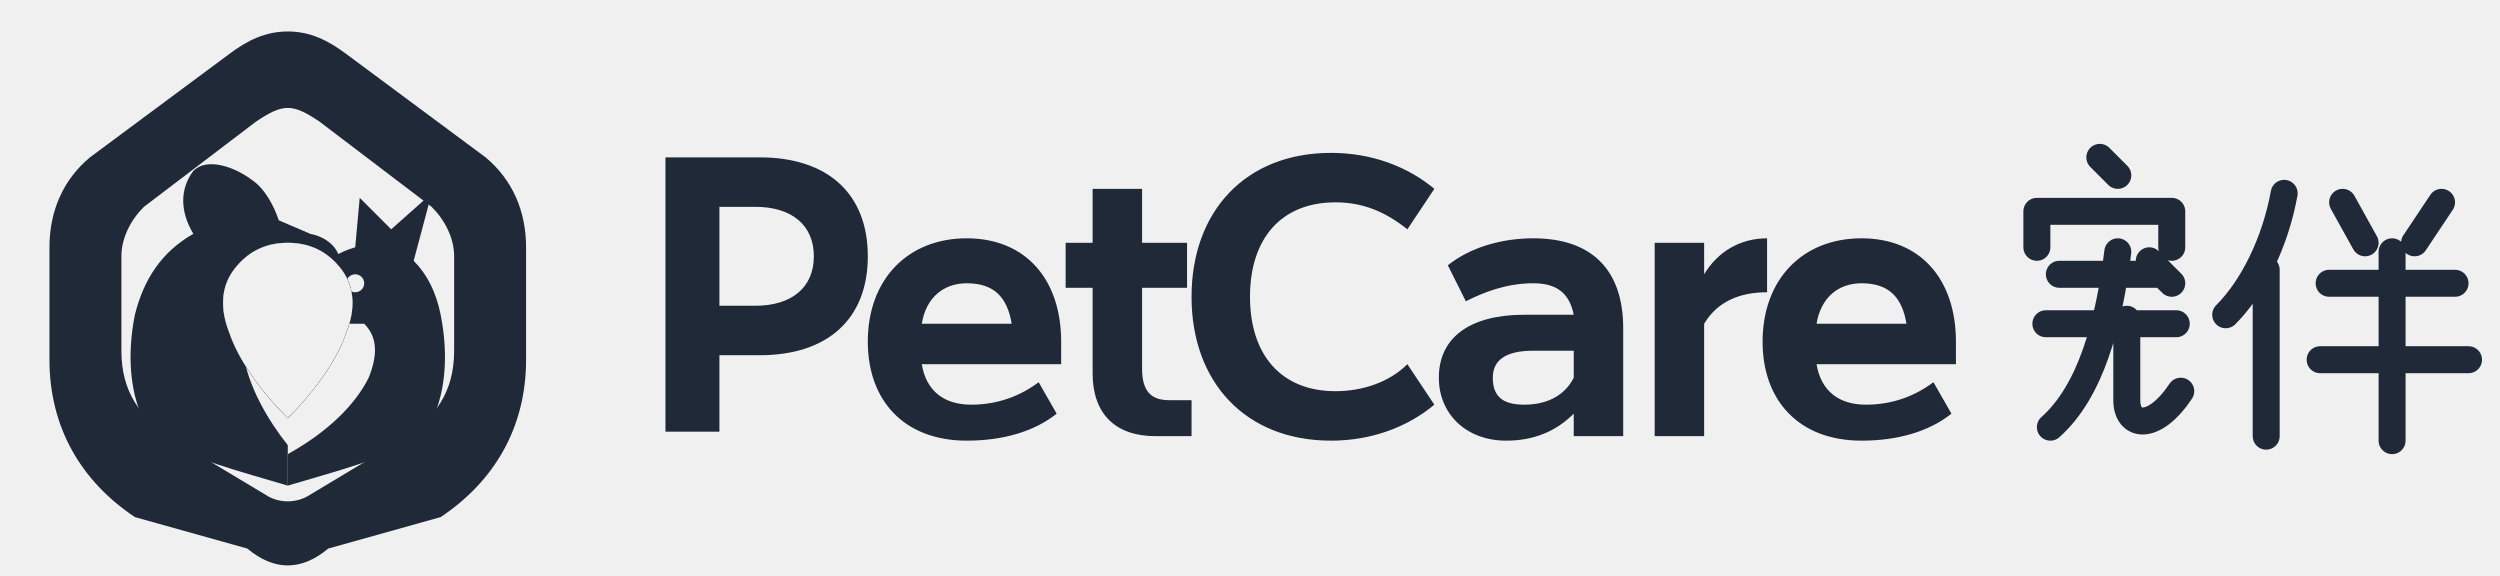
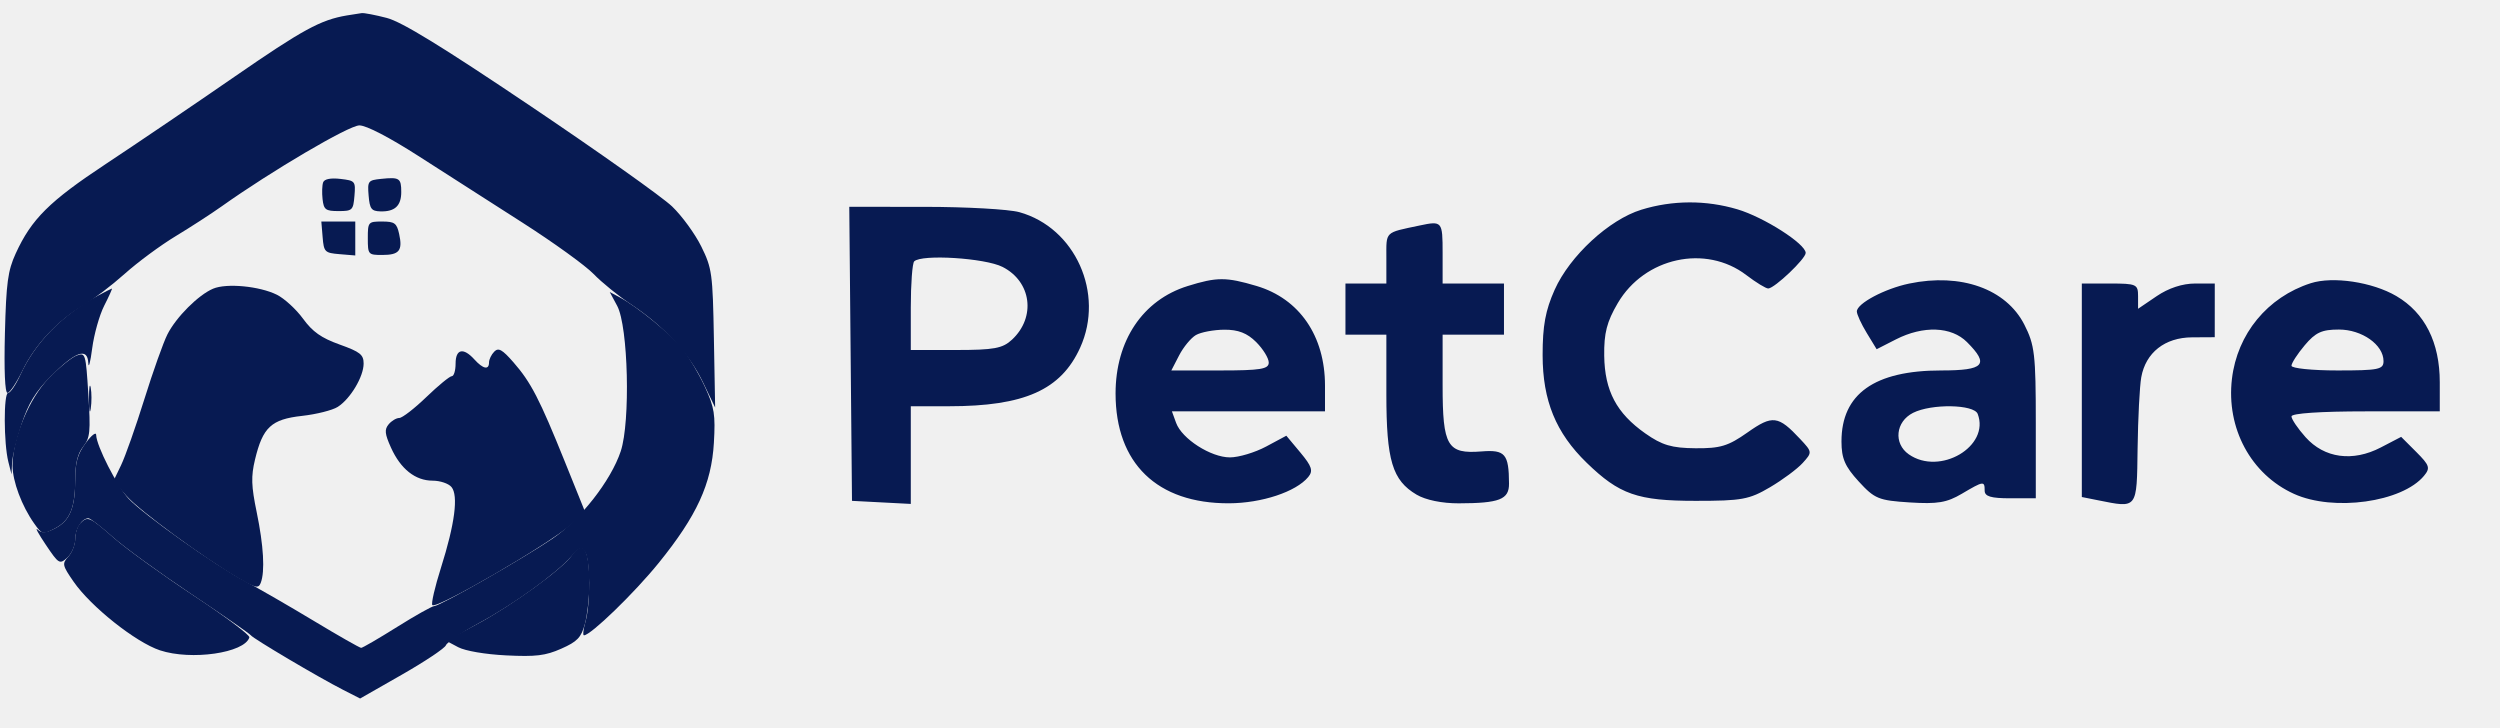
- <svg xmlns="http://www.w3.org/2000/svg" viewBox="0 0 556 128" role="img" aria-labelledby="petcare-logo-horizontal-dark-title">
-   <defs>
-     <mask id="petcare-heart-cutout">
-       <rect width="128" height="128" fill="#fff" />
-       <path fill="#000" d="M64 54C59 54 55 56 52 60C49 64 49 69 51 74C53 80 58 87 64 93C70 87 75 80 77 74C79 69 79 64 76 60C73 56 69 54 64 54Z" />
-     </mask>
-   </defs>
-   <g mask="url(#petcare-heart-cutout)" fill="#1F2937" fill-rule="evenodd">
-     <path d="M64 7C69 7 73 9 77 12L108 35C114 40 117 47 117 55V80C117 95 110 107 98 115L73 122C67 127 61 127 55 122L30 115C18 107 11 95 11 80V55C11 47 14 40 20 35L51 12C55 9 59 7 64 7ZM64 24C62 24 60 25 57 27L32 46C29 49 27 53 27 57V78C27 87 31 93 39 98L59 110C62 112 66 112 69 110L89 98C97 93 101 87 101 78V57C101 53 99 49 96 46L71 27C68 25 66 24 64 24Z" />
-     <path d="M34 97C29 90 28 80 30 70C32 62 36 56 43 52C40 47 40 42 43 38C46 35 52 37 56 40C59 42 61 46 62 49L69 52C74 53 77 57 75 61C74 65 70 67 64 67H59C55 69 53 73 54 78C55 86 60 94 64 99V108C54 105 42 102 34 97ZM64 54C59 54 55 56 52 60C49 64 49 69 51 74C53 80 58 87 64 93C70 87 75 80 77 74C79 69 79 64 76 60C73 56 69 54 64 54ZM61 55A2 2 0 1 0 61 59A2 2 0 1 0 61 55Z" />
-     <path d="M94 97C99 90 100 80 98 70C97 65 95 61 92 58L96 43L87 51L80 44L79 55C72 57 68 62 68 66C68 70 71 72 76 72H81C84 75 84 79 82 84C79 90 73 96 64 101V108C74 105 86 102 94 97ZM64 54C59 54 55 56 52 60C49 64 49 69 51 74C53 80 58 87 64 93C70 87 75 80 77 74C79 69 79 64 76 60C73 56 69 54 64 54ZM79 61A2 2 0 1 0 79 65A2 2 0 1 0 79 61Z" />
+ <svg xmlns="http://www.w3.org/2000/svg" viewBox="0 0 440 128" role="img" aria-labelledby="petcare-logo-horizontal-dark-title">
+   <g transform="scale(0.7356322)" fill="#071A52" fill-rule="evenodd">
+     <path d="M 83 3.692 C 76.711 4.747, 72.418 7.090, 56.031 18.408 C 46.389 25.067, 32.605 34.413, 25.399 39.176 C 11.792 48.170, 7.532 52.400, 3.749 60.670 C 1.877 64.764, 1.485 67.672, 1.176 79.750 C 0.950 88.602, 1.182 94, 1.789 94 C 2.326 94, 3.957 91.564, 5.414 88.586 C 8.434 82.413, 13.842 76.640, 20.014 73 C 22.345 71.625, 26.783 68.238, 29.876 65.473 C 32.969 62.709, 38.425 58.679, 42 56.519 C 45.575 54.359, 50.525 51.153, 53 49.394 C 64.957 40.896, 83.488 30, 85.984 30 C 87.640 30, 93.116 32.839, 100.095 37.315 C 106.368 41.339, 117.582 48.521, 125.016 53.276 C 132.449 58.031, 140.099 63.554, 142.016 65.550 C 143.932 67.545, 147.975 70.823, 151 72.834 C 158.860 78.059, 164.874 84.583, 168.207 91.500 L 171.098 97.500 170.799 81 C 170.516 65.401, 170.352 64.200, 167.796 59 C 166.309 55.975, 163.159 51.650, 160.796 49.388 C 158.433 47.126, 143.227 36.344, 127.004 25.428 C 105.707 11.097, 96.125 5.221, 92.536 4.290 C 89.801 3.580, 87.100 3.061, 86.532 3.136 C 85.964 3.211, 84.375 3.461, 83 3.692 M 77.322 43.604 C 77.063 44.279, 76.997 46.107, 77.175 47.666 C 77.463 50.176, 77.900 50.500, 81 50.500 C 84.302 50.500, 84.517 50.295, 84.803 46.866 C 85.096 43.358, 84.979 43.216, 81.450 42.804 C 79.136 42.534, 77.619 42.828, 77.322 43.604 M 91.194 42.794 C 88.046 43.119, 87.902 43.312, 88.194 46.818 C 88.456 49.973, 88.858 50.510, 91 50.573 C 94.461 50.675, 96 49.248, 96 45.937 C 96 42.622, 95.572 42.341, 91.194 42.794 M 77.190 56.750 C 77.483 60.296, 77.704 60.517, 81.250 60.810 L 85 61.121 85 57.060 L 85 53 80.940 53 L 76.879 53 77.190 56.750 M 88 57 C 88 60.892, 88.093 61, 91.441 61 C 95.533 61, 96.370 59.962, 95.495 55.976 C 94.925 53.382, 94.402 53, 91.421 53 C 88.097 53, 88 53.113, 88 57 M 51 69.061 C 47.477 70.539, 42.144 75.869, 40.054 80 C 39.080 81.925, 36.598 88.900, 34.539 95.500 C 32.479 102.100, 29.972 109.207, 28.966 111.294 L 27.139 115.088 30.239 118.619 C 33.407 122.227, 48.801 133.530, 57.133 138.364 C 61.164 140.703, 61.846 140.844, 62.383 139.445 C 63.426 136.725, 63.074 130.570, 61.415 122.547 C 60.115 116.261, 60.042 113.994, 61.011 109.952 C 62.868 102.214, 64.907 100.318, 72.245 99.504 C 75.685 99.123, 79.534 98.154, 80.798 97.351 C 83.823 95.429, 86.992 90.135, 86.996 86.994 C 86.999 84.847, 86.174 84.191, 81.250 82.425 C 76.859 80.850, 74.791 79.390, 72.500 76.249 C 70.850 73.986, 68.037 71.408, 66.249 70.520 C 62.099 68.459, 54.230 67.706, 51 69.061 M 118.250 84.130 C 117.563 84.829, 117 85.985, 117 86.700 C 117 88.582, 115.579 88.297, 113.500 86 C 110.848 83.069, 109 83.480, 109 87 C 109 88.650, 108.592 90, 108.094 90 C 107.595 90, 104.853 92.250, 102 95 C 99.147 97.750, 96.235 100, 95.529 100 C 94.823 100, 93.676 100.685, 92.981 101.523 C 91.950 102.765, 92.054 103.793, 93.543 107.096 C 95.853 112.217, 99.362 115, 103.512 115 C 105.296 115, 107.322 115.683, 108.015 116.518 C 109.706 118.556, 108.821 125.350, 105.497 135.844 C 104.043 140.433, 103.117 144.450, 103.438 144.771 C 104.474 145.807, 131.300 130.229, 136.609 125.509 L 139.994 122.500 135.156 110.500 C 129.089 95.448, 127.030 91.466, 122.842 86.680 C 120.150 83.604, 119.257 83.107, 118.250 84.130 M 18.322 85.072 C 17.124 85.518, 14.149 87.934, 11.712 90.442 C 6.984 95.307, 3 104.890, 3 111.399 C 3 115.142, 5.221 121.082, 8.178 125.243 C 10.063 127.897, 10.223 127.936, 13.106 126.445 C 16.744 124.564, 18 121.515, 18 114.570 C 18 110.891, 18.577 108.536, 19.886 106.872 C 21.560 104.743, 21.701 103.342, 21.136 94.368 C 20.516 84.515, 20.445 84.282, 18.322 85.072 M 19.200 125.200 C 18.540 125.860, 18 127.512, 18 128.871 C 18 130.230, 17.260 132.160, 16.356 133.159 C 14.818 134.858, 14.899 135.248, 17.606 139.165 C 21.727 145.131, 32.455 153.658, 38.267 155.589 C 45.736 158.070, 58.510 156.225, 59.661 152.500 C 59.831 151.950, 53.852 147.458, 46.375 142.517 C 38.898 137.577, 30.328 131.390, 27.332 128.767 C 21.422 123.596, 20.992 123.408, 19.200 125.200 M 136.720 132.989 C 134.524 136.125, 122.653 144.730, 114.337 149.216 L 106.746 153.311 109.623 154.841 C 111.298 155.732, 116.092 156.551, 121.096 156.801 C 128.190 157.155, 130.492 156.876, 134.275 155.203 C 138.105 153.508, 139.033 152.545, 139.923 149.338 C 140.509 147.227, 140.991 142.949, 140.994 139.832 C 141.003 131.208, 139.572 128.917, 136.720 132.989" />
+     <path d="M 23.500 70.695 C 14.847 75.353, 8.396 81.941, 4.841 89.750 C 3.777 92.088, 2.477 94, 1.953 94 C 0.845 94, 0.879 106.094, 2 110.500 L 2.763 113.500 2.882 110.771 C 2.947 109.270, 3.971 105.086, 5.157 101.472 C 6.783 96.518, 8.493 93.716, 12.111 90.080 C 18.073 84.086, 20.946 83.055, 21.127 86.844 C 21.197 88.305, 21.614 86.733, 22.055 83.351 C 22.496 79.968, 23.798 75.356, 24.949 73.101 C 26.099 70.845, 26.919 69.018, 26.770 69.040 C 26.622 69.062, 25.150 69.807, 23.500 70.695 M 147.663 73.182 C 150.303 78.089, 150.860 100.896, 148.512 107.964 C 146.183 114.976, 138.852 124.349, 132.134 128.902 C 125.263 133.560, 105.208 145, 103.914 145 C 103.399 145, 99.388 147.250, 95 150 C 90.612 152.750, 86.744 155, 86.405 155 C 86.066 155, 80.947 152.083, 75.030 148.518 C 69.113 144.953, 61.756 140.713, 58.682 139.095 C 51.707 135.427, 34.406 123.171, 30.813 119.354 C 28.030 116.398, 23.027 106.589, 23.010 104.056 C 23.004 103.261, 21.875 104.136, 20.500 106 C 18.582 108.599, 18 110.609, 18 114.629 C 18 121.476, 16.737 124.567, 13.192 126.401 C 10.934 127.569, 10.013 127.634, 9.001 126.699 C 8.288 126.039, 9.164 127.668, 10.947 130.319 C 14.065 134.951, 14.264 135.071, 16.095 133.414 C 17.143 132.466, 18 130.500, 18 129.045 C 18 126.500, 19.569 124, 21.167 124 C 21.588 124, 24.193 126.007, 26.955 128.460 C 29.717 130.913, 38.170 137.053, 45.738 142.104 C 53.307 147.155, 59.725 151.600, 60 151.982 C 60.596 152.809, 76.213 162.048, 82.052 165.026 L 86.158 167.121 96.171 161.402 C 101.678 158.257, 106.410 155.096, 106.685 154.378 C 106.960 153.661, 110.552 151.258, 114.667 149.038 C 122.874 144.611, 133.244 137.108, 136.726 133.077 C 138.617 130.888, 139.105 130.726, 139.961 132 C 141.232 133.891, 141.301 144.464, 140.070 148.757 C 139.558 150.540, 139.397 152, 139.712 152 C 141.320 152, 151.743 141.908, 157.583 134.696 C 166.712 123.423, 170.228 115.770, 170.798 105.934 C 171.187 99.213, 170.914 97.493, 168.695 92.644 C 167.292 89.581, 164.875 85.464, 163.322 83.495 C 160.513 79.931, 152.591 73.441, 148.189 71.096 L 145.879 69.865 147.663 73.182 M 21.286 95.500 C 21.294 98.250, 21.488 99.256, 21.718 97.736 C 21.947 96.216, 21.941 93.966, 21.704 92.736 C 21.467 91.506, 21.279 92.750, 21.286 95.500" />
  </g>
-   <path fill="#1F2937" fill-rule="evenodd" d="M148 96V35H169C184 35 193 43 193 57C193 71 184 79 169 79H160V96H148ZM160 46V68H168C176 68 181 64 181 57C181 50 176 46 168 46H160ZM215 53C228 53 236 62 236 76V81H205C206 87 210 90 216 90C222 90 227 88 231 85L235 92C230 96 223 98 215 98C201 98 193 89 193 76C193 62 202 53 215 53ZM205 72H225C224 66 221 63 215 63C210 63 206 66 205 72ZM243 42H254V54H264V64H254V82C254 87 256 89 260 89H265V97H257C248 97 243 92 243 83V64H237V54H243V42ZM296 34C305 34 313 37 319 42L313 51C308 47 303 45 297 45C285 45 278 53 278 66C278 79 285 87 297 87C303 87 309 85 313 81L319 90C313 95 305 98 296 98C277 98 265 85 265 66C265 47 277 34 296 34ZM341 53C354 53 361 60 361 73V97H350V92C346 96 341 98 335 98C326 98 320 92 320 84C320 75 327 70 339 70H350C349 65 346 63 341 63C335 63 330 65 326 67L322 59C327 55 334 53 341 53ZM339 90C344 90 348 88 350 84V78H341C335 78 332 80 332 84C332 88 334 90 339 90ZM368 54H379V61C382 56 387 53 393 53V65C387 65 382 67 379 72V97H368V54ZM414 53C427 53 435 62 435 76V81H404C405 87 409 90 415 90C421 90 426 88 430 85L434 92C429 96 422 98 414 98C400 98 392 89 392 76C392 62 401 53 414 53ZM404 72H424C423 66 420 63 414 63C409 63 405 66 404 72Z" />
-   <path fill="none" stroke="#1F2937" stroke-width="6" stroke-linecap="round" stroke-linejoin="round" d="M467 35L471 39M453 55V47H483V55M458 61H480M471 56C469 72 465 87 456 95M455 72H484M473 71V89C473 95 479 96 485 87M478 58L483 63M508 43C506 54 501 64 495 70M504 60V97M521 45L526 54M543 45L537 54M518 63H546M532 56V98M516 80H549" />
+   <path transform="translate(145 31) scale(0.9)" fill="#071A52" fill-rule="evenodd" d="M 159.860 6.568 C 153.545 8.512, 145.872 15.598, 142.911 22.221 C 141.106 26.257, 140.552 29.265, 140.557 35 C 140.564 43.899, 143.144 50.201, 149.175 56.054 C 155.568 62.258, 159.125 63.500, 170.500 63.500 C 179.514 63.500, 180.944 63.239, 185.001 60.854 C 187.477 59.398, 190.363 57.256, 191.416 56.093 C 193.307 54.004, 193.301 53.949, 190.914 51.398 C 186.628 46.815, 185.517 46.677, 180.630 50.121 C 176.847 52.788, 175.301 53.257, 170.431 53.213 C 165.788 53.171, 163.917 52.617, 160.643 50.317 C 155.008 46.357, 152.696 41.987, 152.603 35.125 C 152.542 30.699, 153.112 28.484, 155.249 24.838 C 160.490 15.895, 172.442 13.286, 180.391 19.349 C 182.303 20.807, 184.234 21.987, 184.683 21.971 C 185.933 21.926, 192 16.163, 192 15.020 C 192 13.246, 183.840 8.030, 178.655 6.490 C 172.486 4.658, 165.975 4.685, 159.860 6.568 M 5.235 34.750 L 5.500 63.500 11.250 63.800 L 17 64.100 17 54.550 L 17 45 24.451 45 C 39.227 45, 46.362 41.815, 50.120 33.541 C 54.935 22.942, 49.159 10.082, 38.219 7.044 C 36.174 6.476, 27.856 6.009, 19.735 6.006 L 4.969 6 5.235 34.750 M 116.500 9.655 C 109.592 11.116, 110 10.716, 110 16.019 L 110 21 106 21 L 102 21 102 26 L 102 31 106 31 L 110 31 110 42.599 C 110 55.615, 111.163 59.483, 115.920 62.294 C 117.685 63.336, 120.889 63.995, 124.154 63.986 C 132.129 63.966, 134.002 63.232, 133.986 60.133 C 133.956 54.318, 133.230 53.467, 128.607 53.835 C 121.909 54.368, 121 52.826, 121 40.929 L 121 31 127 31 L 133 31 133 26 L 133 21 127 21 L 121 21 121 15 C 121 8.829, 120.910 8.722, 116.500 9.655 M 17.667 16.667 C 17.300 17.033, 17 21.083, 17 25.667 L 17 34 25.811 34 C 33.281 34, 34.954 33.691, 36.799 31.972 C 41.510 27.583, 40.601 20.628, 34.940 17.752 C 31.518 16.012, 19.101 15.232, 17.667 16.667 M 71.127 21.498 C 62.365 24.231, 57.044 32.165, 57.044 42.500 C 57.044 56.158, 65.168 64.027, 79.218 63.978 C 85.621 63.956, 92.330 61.732, 94.723 58.838 C 95.719 57.634, 95.435 56.748, 93.192 54.061 L 90.438 50.762 86.484 52.881 C 84.309 54.046, 81.127 55, 79.413 55 C 75.675 55, 70.018 51.374, 68.882 48.250 L 68.064 46 83.032 46 L 98 46 98 40.968 C 98 31.245, 93.001 23.969, 84.609 21.476 C 78.657 19.709, 76.853 19.712, 71.127 21.498 M 212.240 21.009 C 207.429 22.014, 201.998 24.909, 202.004 26.466 C 202.006 27.035, 202.878 28.928, 203.942 30.673 L 205.877 33.847 209.650 31.923 C 215.014 29.189, 220.489 29.398, 223.545 32.455 C 227.960 36.869, 226.936 38, 218.520 38 C 205.449 38, 199 42.587, 199 51.883 C 199 55.198, 199.676 56.767, 202.372 59.709 C 205.485 63.106, 206.252 63.421, 212.345 63.809 C 217.766 64.154, 219.586 63.852, 222.530 62.115 C 226.800 59.596, 227 59.568, 227 61.500 C 227 62.633, 228.222 63, 232 63 L 237 63 237 48.212 C 237 34.848, 236.783 33, 234.750 29.020 C 231.185 22.041, 222.349 18.897, 212.240 21.009 M 290.764 20.940 C 282.311 23.657, 276.397 30.839, 275.357 39.648 C 274.216 49.313, 279.071 58.310, 287.491 62.135 C 295.207 65.640, 308.640 63.772, 312.922 58.599 C 314.183 57.075, 314.011 56.549, 311.396 53.934 L 308.448 50.987 304.474 53.057 C 298.970 55.923, 293.432 55.167, 289.750 51.046 C 288.238 49.353, 287 47.526, 287 46.984 C 287 46.384, 292.655 46, 301.500 46 L 316 46 316 40.316 C 316 32.511, 313.083 26.719, 307.506 23.451 C 302.817 20.703, 295.101 19.546, 290.764 20.940 M 246 41.875 L 246 62.750 249.125 63.375 C 256.951 64.940, 256.744 65.209, 256.908 53.250 C 256.989 47.337, 257.310 41.076, 257.623 39.335 C 258.489 34.508, 262.244 31.555, 267.551 31.525 L 271.994 31.500 271.997 26.250 L 272 21 268.140 21 C 265.683 21, 262.955 21.898, 260.640 23.470 L 257 25.940 257 23.470 C 257 21.143, 256.682 21, 251.500 21 L 246 21 246 41.875 M 72.750 31.080 C 71.787 31.641, 70.313 33.427, 69.474 35.050 L 67.949 38 77.474 38 C 85.399 38, 87 37.740, 87 36.455 C 87 35.605, 85.895 33.805, 84.545 32.455 C 82.784 30.693, 81.019 30.009, 78.295 30.030 C 76.208 30.047, 73.712 30.519, 72.750 31.080 M 289.589 33.077 C 288.165 34.769, 287 36.569, 287 37.077 C 287 37.585, 291.050 38, 296 38 C 304.047 38, 305 37.807, 305 36.174 C 305 32.979, 300.790 30, 296.274 30 C 292.928 30, 291.704 30.563, 289.589 33.077 M 213 46.288 C 209.578 48.011, 209.138 52.283, 212.165 54.403 C 218.219 58.643, 228.079 52.861, 225.639 46.502 C 224.914 44.613, 216.608 44.472, 213 46.288" />
</svg>
